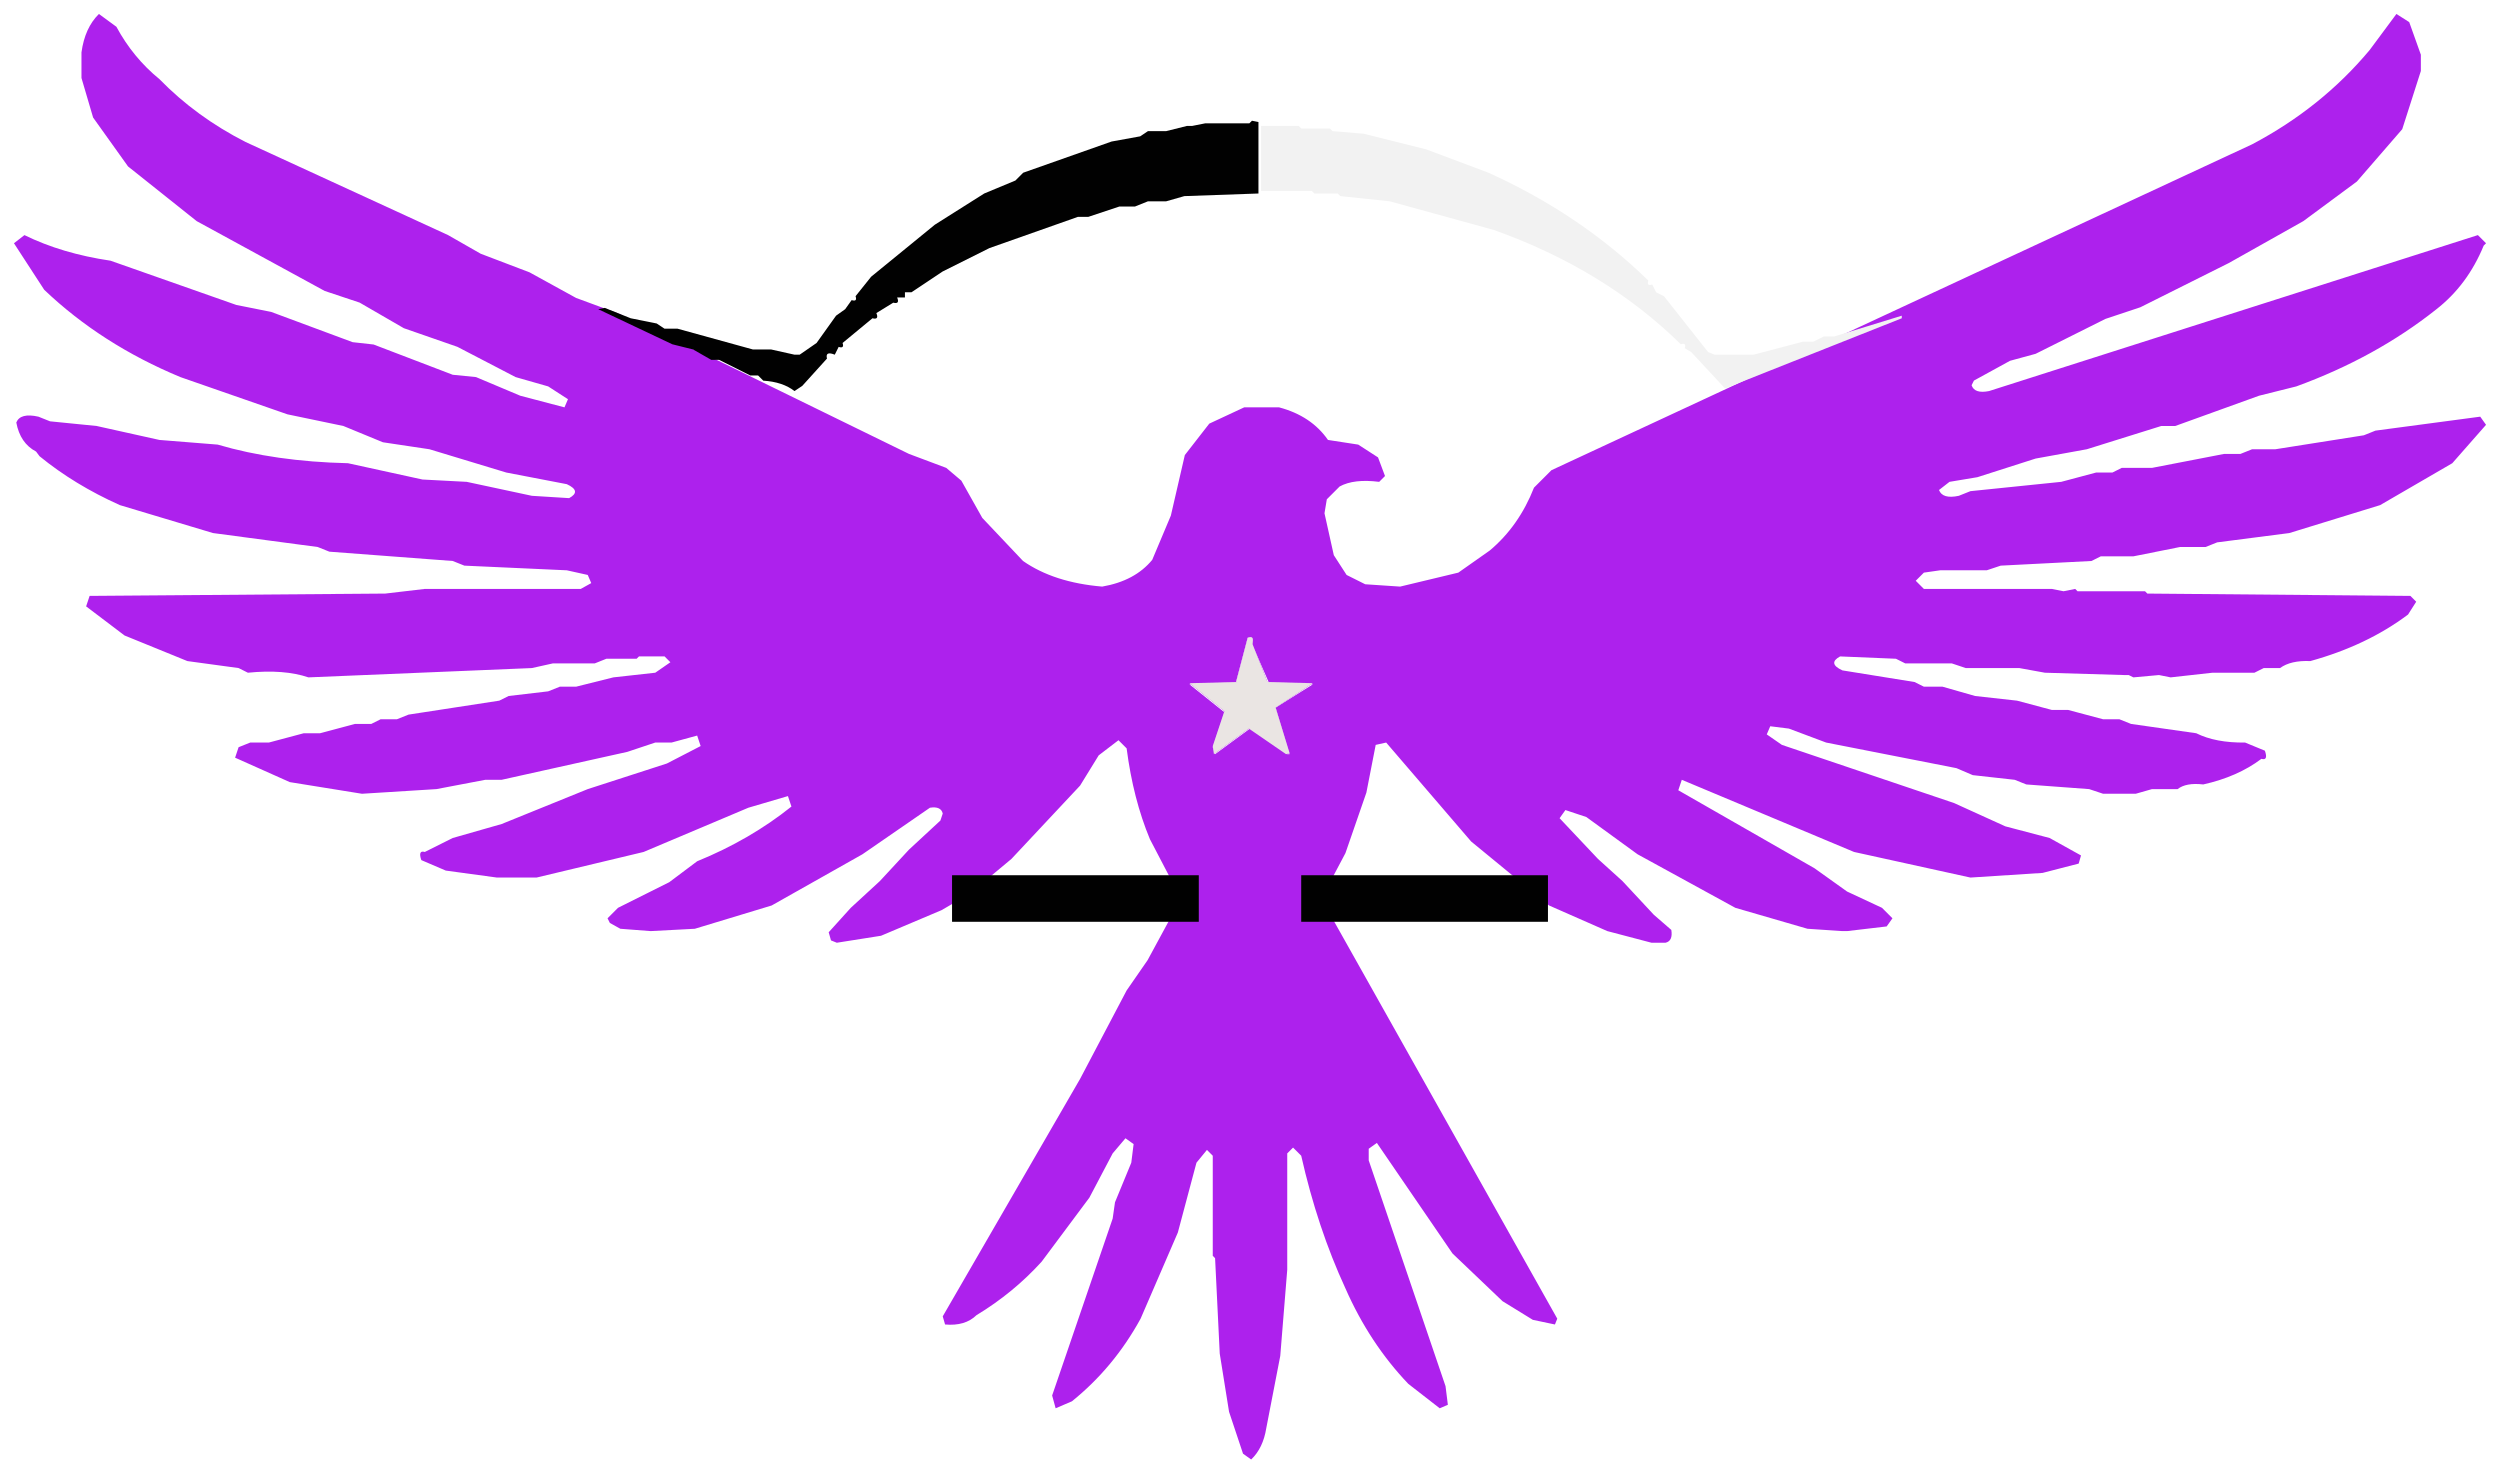
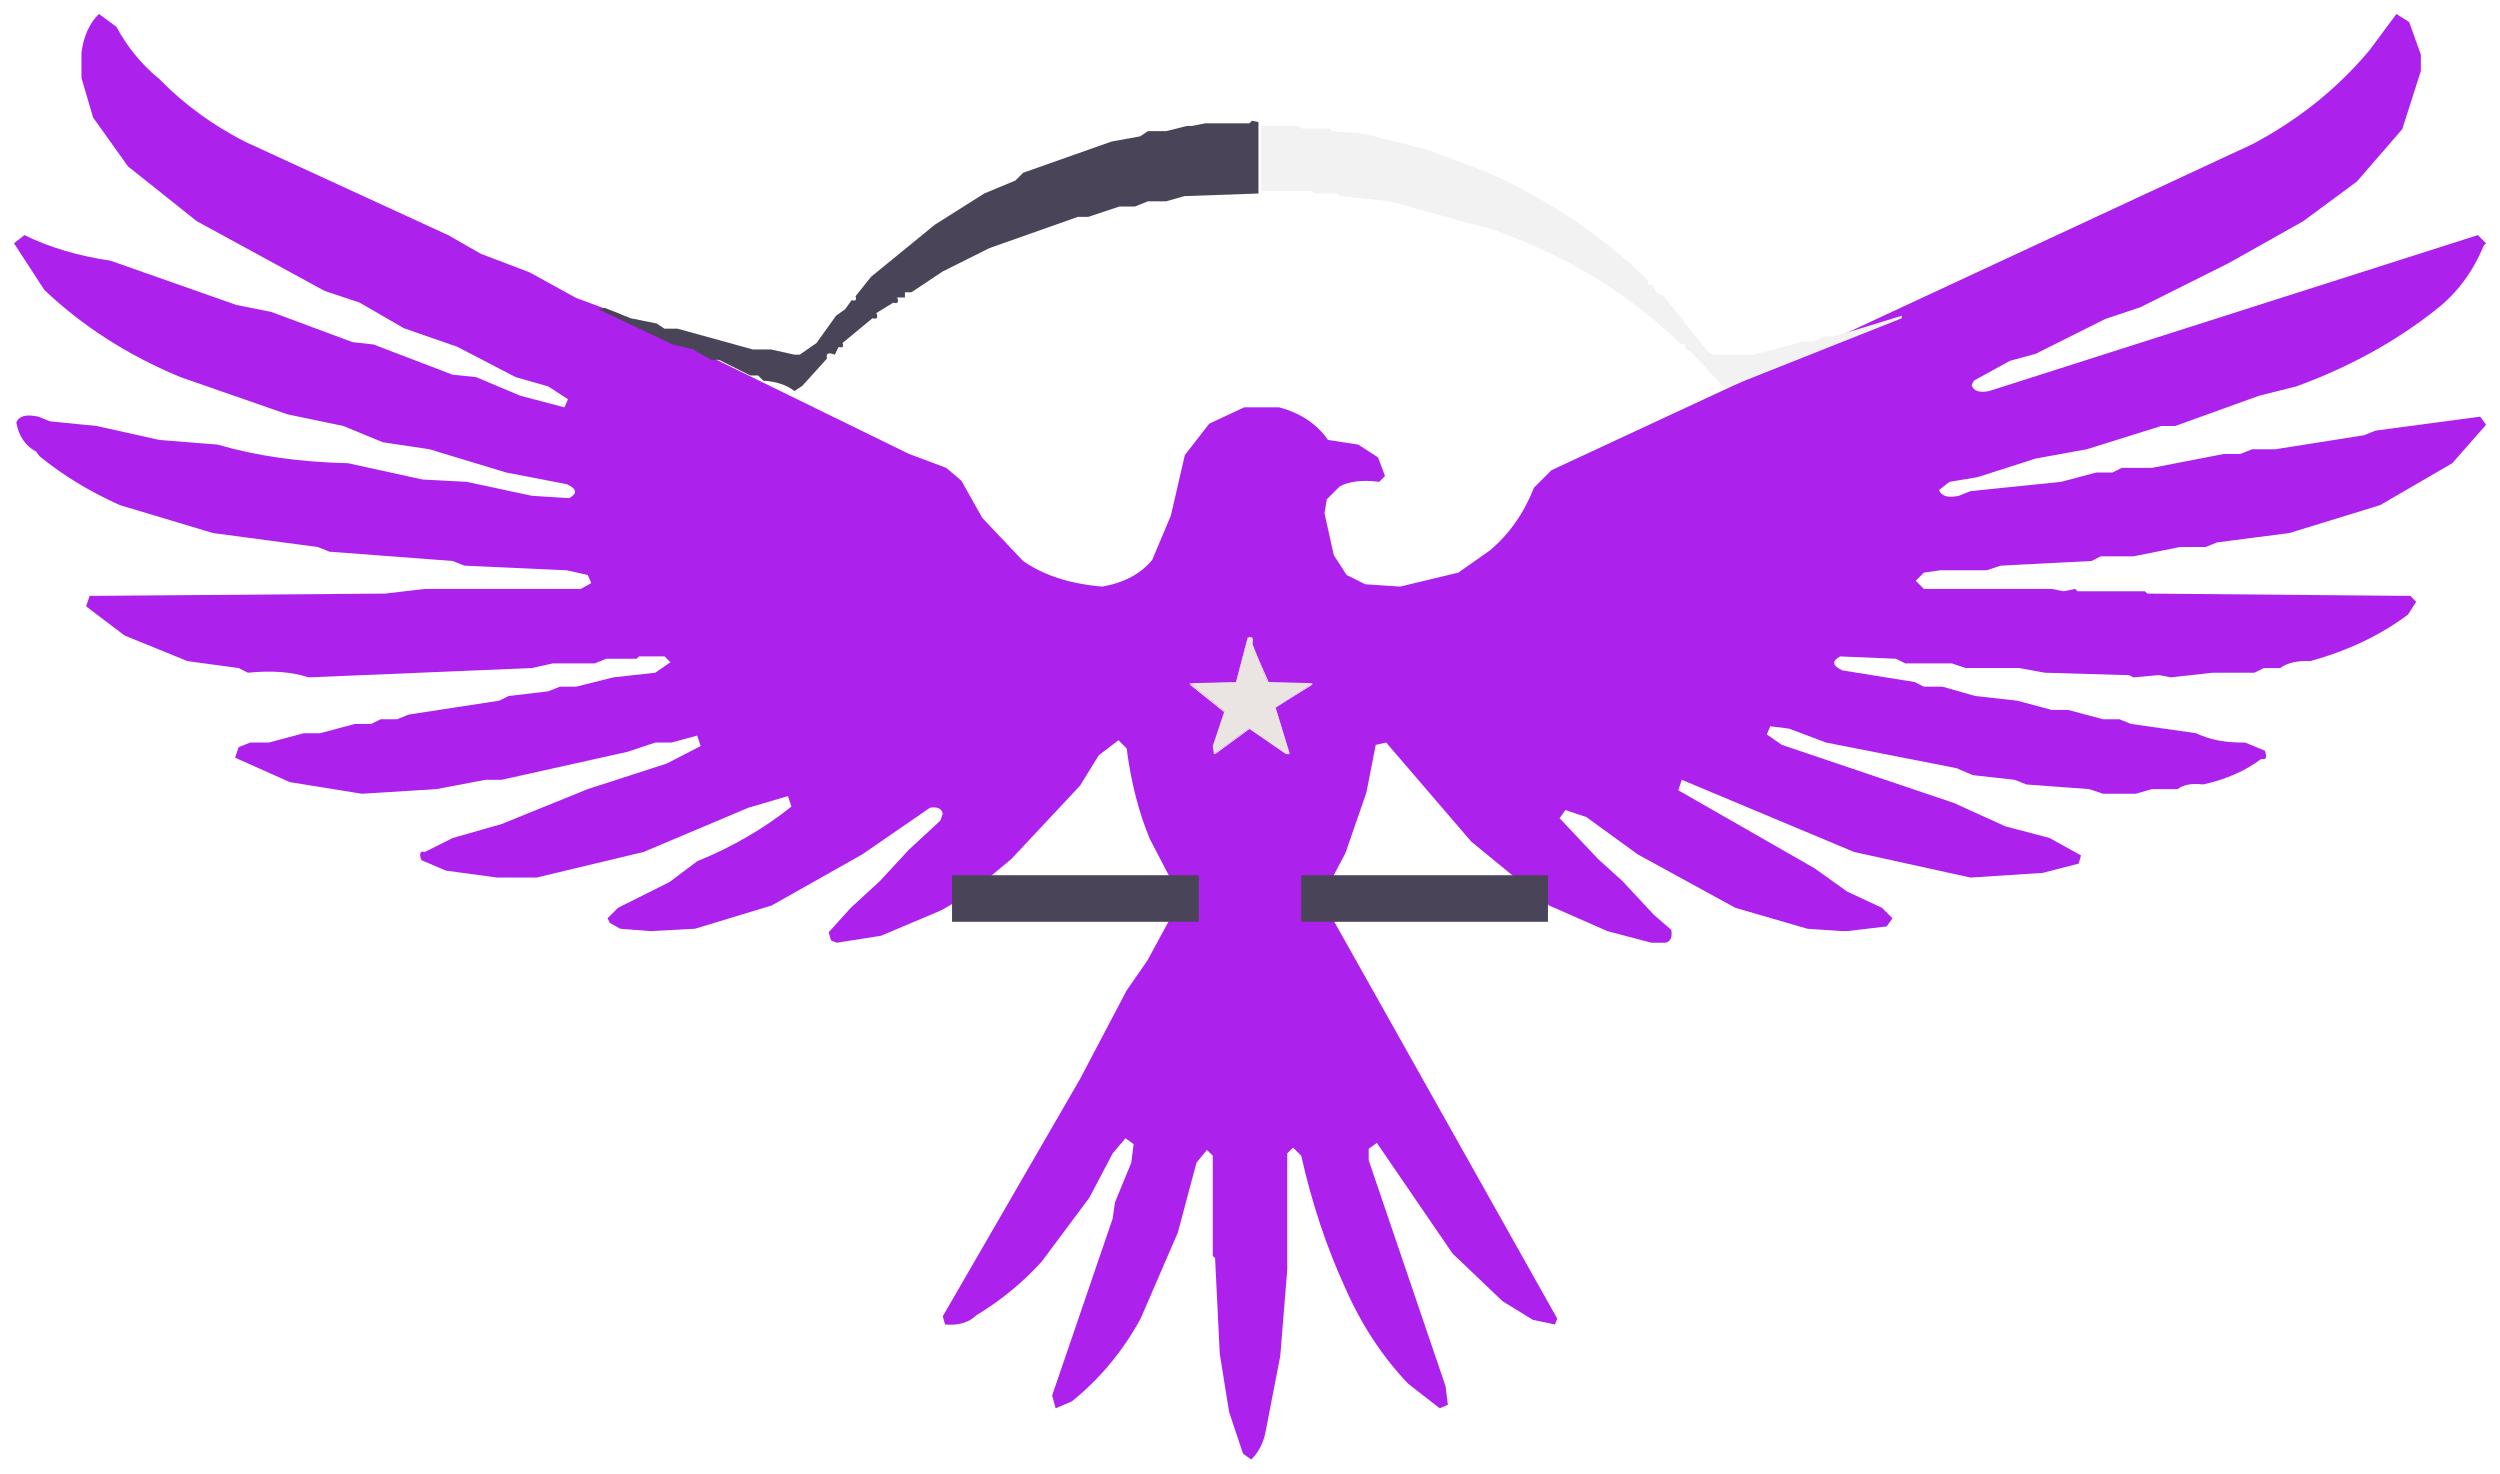
<svg xmlns="http://www.w3.org/2000/svg" viewBox="167 84 1074 633">
  <g fill="#AD21ED">
    <path d="M 209.5 90 L 217 95.5 Q 224.2 108.8 235.5 118 Q 251.3 134.2 272.5 145 L 359.5 185 L 373.5 193 L 394.5 201 L 414.5 212 L 433.5 219 L 448.5 228 L 467.5 235 L 557.5 279 L 573.5 285 L 580 290.5 L 589 306.5 L 606.5 325 Q 619.75 334.25 640.5 336 Q 654.57 333.57 662 324.5 L 670 305.5 L 676 279.5 L 686.5 266 L 701.5 259 L 716.5 259 Q 730.33 262.67 737.5 273 L 750.5 275 L 759 280.5 L 762 288.5 L 759.5 291 Q 748.63 289.62 742.5 293 L 737 298.5 L 736 304.5 L 740 322.5 L 745.5 331 L 753.5 335 L 768.5 336 L 793.5 330 L 807 320.5 Q 819.51 310.01 826 293.5 L 833.5 286 L 1134.5 146 Q 1164.29 130.29 1185 105.5 L 1196.5 90 L 1202 93.5 L 1207 107.5 L 1207 114.5 L 1199 139.5 L 1179.5 162 L 1156.5 179 L 1124.5 197 L 1086.5 216 L 1071.5 221 L 1041.5 236 L 1030.5 239 L 1015 247.5 L 1014 249.5 Q 1015.25 253.25 1021.5 252 L 1231.5 185 L 1235 188.5 L 1234 189.5 Q 1227.02 206.52 1213.5 217 Q 1187.57 237.57 1153.5 250 L 1137.5 254 L 1101.5 267 L 1095.5 267 L 1063.5 277 L 1041.5 281 L 1016.5 289 L 1004.5 291 L 1000 294.5 Q 1001.5 298.5 1008.5 297 L 1013.5 295 L 1052.5 291 L 1067.5 287 L 1074.5 287 L 1078.5 285 L 1091.5 285 L 1122.5 279 L 1129.5 279 L 1134.5 277 L 1144.5 277 L 1182.5 271 L 1187.5 269 L 1232.5 263 L 1235 266.5 L 1220.5 283 L 1189.5 301 L 1150.5 313 L 1119.5 317 L 1114.5 319 L 1103.5 319 L 1083.5 323 L 1069.5 323 L 1065.5 325 L 1026.5 327 L 1020.5 329 L 1000.5 329 L 993.5 330 L 990 333.5 L 993.5 337 L 1048.5 337 L 1053.5 338 L 1058.5 337 L 1059.5 338 L 1088.5 338 L 1089.5 339 L 1202.5 340 L 1205 342.5 L 1201.5 348 Q 1183.8 361.3 1159.5 368 Q 1151.13 367.63 1146.5 371 L 1139.5 371 L 1135.5 373 L 1117.5 373 L 1099.5 375 L 1094.5 374 L 1083.5 375 L 1081.5 374 L 1079.5 374 L 1045.5 373 L 1034.5 371 L 1011.5 371 L 1005.5 369 L 985.5 369 L 981.5 367 L 957.5 366 Q 952 369 958.5 372 L 989.5 377 L 993.5 379 L 1001.5 379 L 1015.5 383 L 1033.5 385 L 1048.5 389 L 1055.5 389 L 1070.5 393 L 1077.5 393 L 1082.5 395 L 1110.5 399 Q 1118.84 403.16 1131.5 403 L 1140 406.5 Q 1141.5 410.88 1138.5 410 Q 1128.23 417.73 1113.5 421 Q 1106.14 420.14 1102.5 423 L 1091.5 423 L 1084.5 425 L 1070.5 425 L 1064.5 423 L 1037.5 421 L 1032.5 419 L 1014.5 417 L 1007.5 414 L 951.5 403 L 935.5 397 L 927.5 396 L 926 399.5 L 932.5 404 L 1006.5 429 L 1028.5 439 L 1047.5 444 L 1061 451.5 L 1060 455 L 1044.5 459 L 1013.5 461 L 963.5 450 L 889.5 419 L 888 423.5 L 946.5 457 L 960.5 467 L 975.5 474 L 980 478.5 L 977.5 482 L 960.5 484 L 958.5 484 L 943.5 483 L 912.5 474 L 870.5 451 L 848.5 435 L 839.5 432 L 837 435.5 L 853.5 453 L 864 462.5 L 877.5 477 L 885 483.5 Q 885.75 488.25 882.5 489 L 876.5 489 L 857.5 484 L 832.5 473 L 799 445.5 L 762.5 403 L 758 404 L 754 424.5 L 745 450.5 L 736 467.5 L 736 472.5 L 836 650.5 L 835 653 L 825.5 651 L 812.5 643 L 791 622.5 L 758.5 575 L 755 577.5 L 755 582.5 L 788 679.5 L 789 687.5 L 785.5 689 L 772 678.5 Q 755.4 661.1 745 637.5 Q 733 611.5 726 580.5 L 722.5 577 L 720 579.5 L 720 629.5 L 717 666.5 L 711 697.5 Q 709.63 706.13 704.5 711 L 701 708.5 L 695 690.5 L 691 665.5 L 689 624.5 L 688 623.5 L 688 580.5 L 685.5 578 L 681 583.5 L 673 613.5 L 657 650.5 Q 645.5 671.5 627.5 686 L 620.5 689 L 619 683.5 L 645 607.5 L 646 600.5 L 653 583.5 L 654 575.5 L 650.5 573 L 645 579.5 L 635 598.5 L 614.5 626 Q 602.38 639.38 586.5 649 Q 581.62 653.77 573 653 L 572 649.5 L 631 547.5 L 651 509.5 L 660 496.5 L 673 472.5 L 673 467.5 L 661 444.5 Q 653.8 427.21 651 405.5 L 647.5 402 L 639 408.5 L 631 421.5 L 601.5 453 L 583.5 468 L 571.5 475 L 545.5 486 L 526.5 489 L 524 488 L 523 484.5 L 532.5 474 L 545 462.5 L 557.5 449 L 571 436.5 L 572 433.5 Q 571.25 430.25 566.5 431 L 537.5 451 L 498.5 473 L 465.5 483 L 446.5 484 L 433.5 483 L 429 480.5 L 428 478.5 L 432.5 474 L 454.5 463 L 466.5 454 Q 489.23 444.73 507 430.5 L 505.5 426 L 488.5 431 L 443.5 450 L 397.5 461 L 380.5 461 L 358.5 458 L 348 453.5 Q 346.5 449.12 349.5 450 L 361.5 444 L 382.5 438 L 419.5 423 L 453.5 412 L 468 404.5 L 466.5 400 L 455.5 403 L 448.5 403 L 436.5 407 L 382.5 419 L 375.5 419 L 354.5 423 L 322.5 425 L 291.5 420 L 268 409.5 L 269.5 405 L 274.5 403 L 282.5 403 L 297.5 399 L 304.5 399 L 319.5 395 L 326.5 395 L 330.5 393 L 337.5 393 L 342.5 391 L 381.5 385 L 385.5 383 L 402.5 381 L 407.5 379 L 414.5 379 L 430.5 375 L 448.5 373 L 455 368.5 L 452.5 366 L 441.5 366 L 440.5 367 L 427.5 367 L 422.5 369 L 404.5 369 L 395.5 371 L 299.5 375 Q 289.05 371.45 273.5 373 L 269.5 371 L 247.5 368 L 220.5 357 L 204 344.5 L 205.5 340 L 332.5 339 L 349.5 337 L 416.5 337 L 421 334.5 L 419.5 331 L 410.5 329 L 366.5 327 L 361.5 325 L 308.5 321 L 303.5 319 L 258.5 313 L 218.5 301 Q 198.98 292.25 184 280 L 182.5 278 Q 175.63 274.38 174 265.5 Q 175.75 261.25 183.5 263 L 188.5 265 L 208.5 267 L 235.5 273 L 260.5 275 Q 285.22 282.28 316.5 283 L 348.5 290 L 367.5 291 L 395.5 297 L 411.5 298 Q 417 295 410.5 292 L 384.5 287 L 351.5 277 L 331.5 274 L 314.5 267 L 290.5 262 L 244.5 246 Q 210.59 231.91 186 208.5 L 173 188.5 L 177.5 185 Q 193.59 192.91 214.5 196 L 268.5 215 L 283.5 218 L 318.5 231 L 327.5 232 L 361.5 245 L 371.5 246 L 390.5 254 L 409.5 259 L 411 255.5 L 402.5 250 L 388.5 246 L 363.5 233 L 340.5 225 L 321.5 214 L 306.5 209 L 251.5 179 L 222 155.5 L 207 134.5 L 202 117.5 L 202 106.5 Q 203.44 95.94 209.5 90 Z M 703 358 L 698 377 L 678 378 L 693 390 L 688 405 L 689 408 L 704 397 L 720 408 L 721 408 L 715 388 L 731 378 L 712 377 L 705 361 Q 706 357 703 358 Z " />
    <path d="M 703 358 Q 706 356.75 705 360.5 L 711.5 377 L 731 377.5 L 715 388 L 721 407.5 L 719.5 408 L 703.5 397 L 688.5 408 L 688 404.5 L 693 389.5 L 678 377.5 L 698 377 L 703 358 Z " />
  </g>
  <g fill="#EAE5E3">
    <path d="M 703 358 Q 706 356.75 705 360.5 L 711.5 377 L 731 377.5 L 715 388 L 721 407.5 L 719.5 408 L 703.5 397 L 688.5 408 L 688 404.5 L 693 389.5 L 678 377.5 L 698 377 L 703 358 Z " />
  </g>
-   <g fill="#010101">
+   <g fill="#4A4458">
    <path d="M 704.84 135.87 L 707.63 136.43 L 707.63 167.13 L 675.8 168.25 L 667.99 170.48 L 660.17 170.48 L 654.59 172.72 L 647.89 172.72 L 634.49 177.18 L 630.02 177.18 L 592.06 190.58 L 571.96 200.63 L 558.56 209.57 L 555.76 209.57 L 555.76 211.8 L 552.41 211.8 Q 553.68 214.78 550.74 214.03 L 543.48 218.5 Q 544.74 221.48 541.81 220.73 L 528.97 231.34 Q 529.8 233.85 527.29 233.02 L 525.62 236.37 Q 521.43 234.69 522.27 238.04 L 511.66 249.77 L 508.31 252 Q 503.3 248.07 494.91 247.53 L 492.67 245.3 L 489.32 245.3 L 475.92 238.6 L 472.57 238.6 L 464.76 234.13 L 455.82 231.9 L 424 216.83 L 426.79 216.27 L 437.96 220.73 L 449.12 222.97 L 452.47 225.2 L 458.06 225.2 L 490.44 234.13 L 498.26 234.13 L 508.31 236.37 L 510.54 236.37 L 517.8 231.34 L 526.17 219.62 L 530.08 216.83 L 532.87 212.92 Q 535.39 213.75 534.55 211.24 L 541.25 202.87 L 568.61 180.53 L 589.82 167.13 L 603.22 161.55 L 606.57 158.2 L 644.54 144.8 L 656.82 142.57 L 660.17 140.33 L 667.99 140.33 L 676.92 138.1 L 679.15 138.1 L 684.74 136.99 L 703.72 136.99 L 704.84 135.87 Z " />
  </g>
  <g fill="#F2F2F2">
    <path d="M 708.75 138.1 L 724.94 138.1 L 726.05 139.22 L 738.34 139.22 L 739.45 140.33 L 752.85 141.45 L 779.65 148.15 L 806.45 158.2 Q 846.04 176.12 875.13 204.54 Q 874.29 207.05 876.8 206.22 L 878.48 209.57 L 881.83 211.24 L 900.81 235.25 L 903.6 236.37 L 920.35 236.37 L 941.57 230.78 L 946.03 230.78 L 950.5 228.55 L 954.97 228.55 L 984 219.62 L 984 220.73 L 908.07 250.88 L 893.55 235.25 L 890.76 233.58 Q 891.6 231.06 889.08 231.9 Q 856.43 199.79 808.69 182.77 L 764.02 170.48 L 742.8 168.25 L 741.69 167.13 L 731.64 167.13 L 730.52 166.02 L 708.75 166.02 L 708.75 138.1 Z " />
  </g>
-   <g fill="#010101">
+   <g fill="#4A4458">
    <path d="M 726 460 L 832 460 L 832 480 L 726 480 Z" />
    <path d="M 576 460 L 682 460 L 682 480 L 576 480 Z" />
  </g>
</svg>
